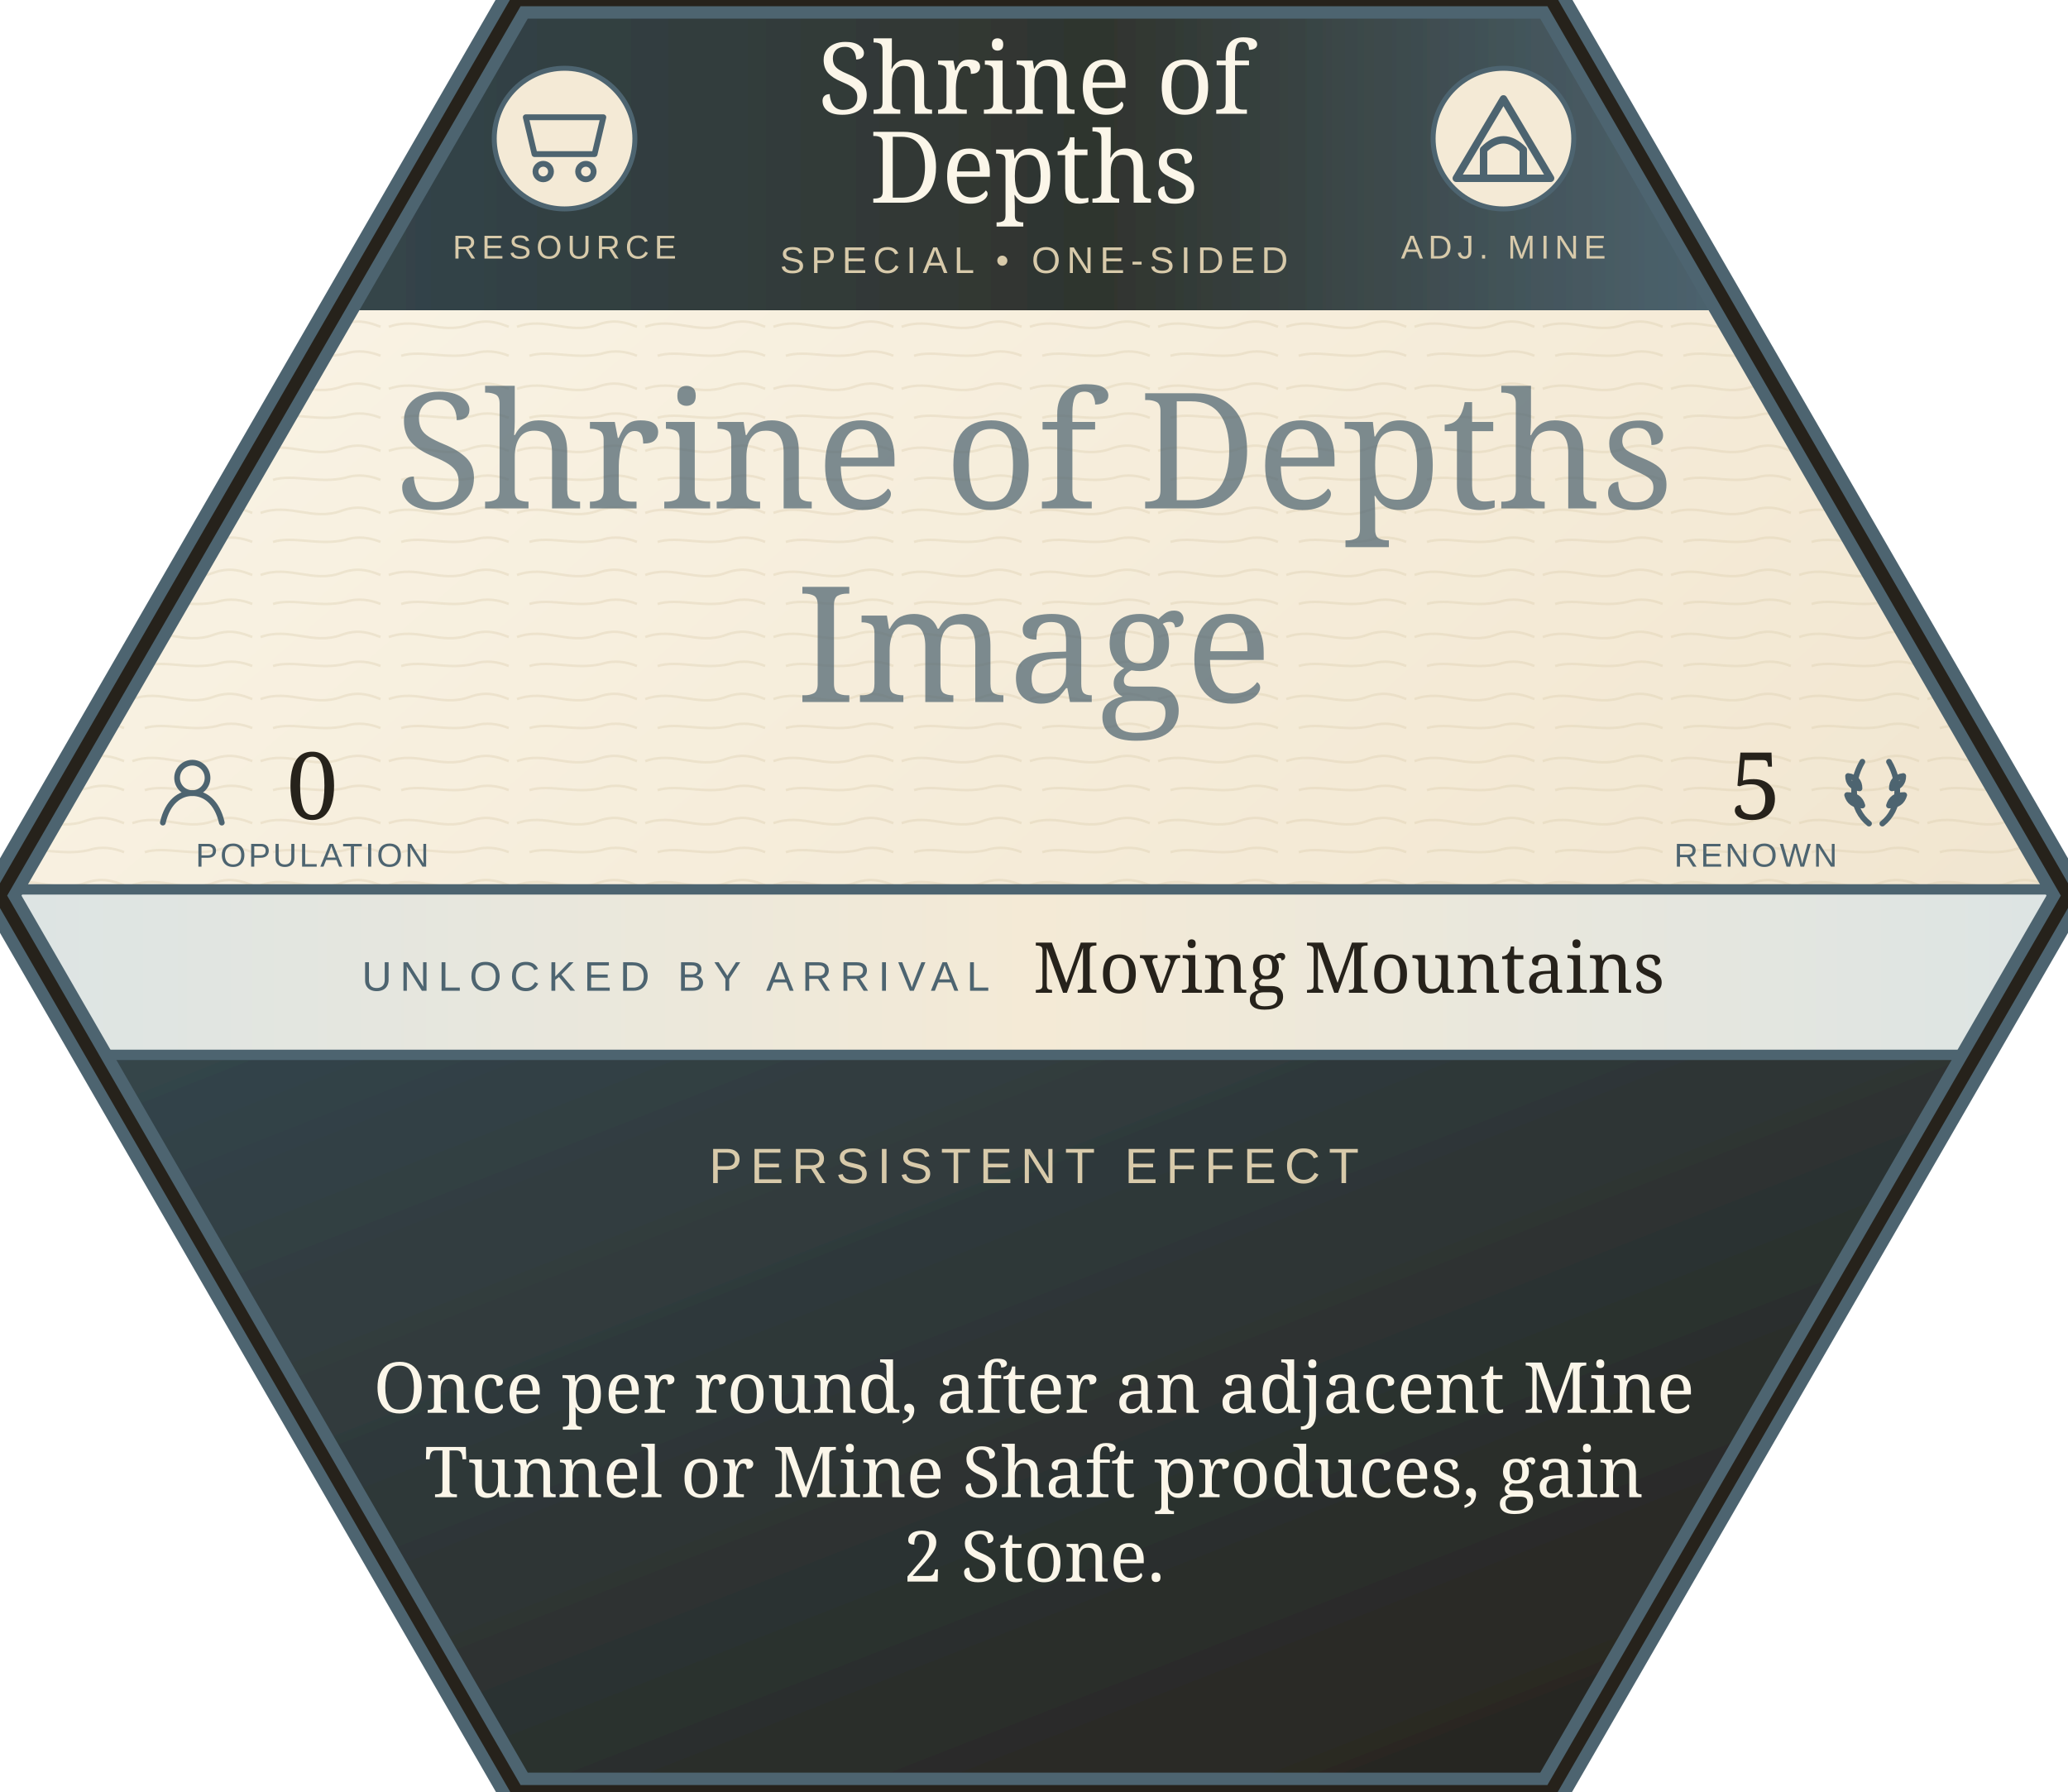
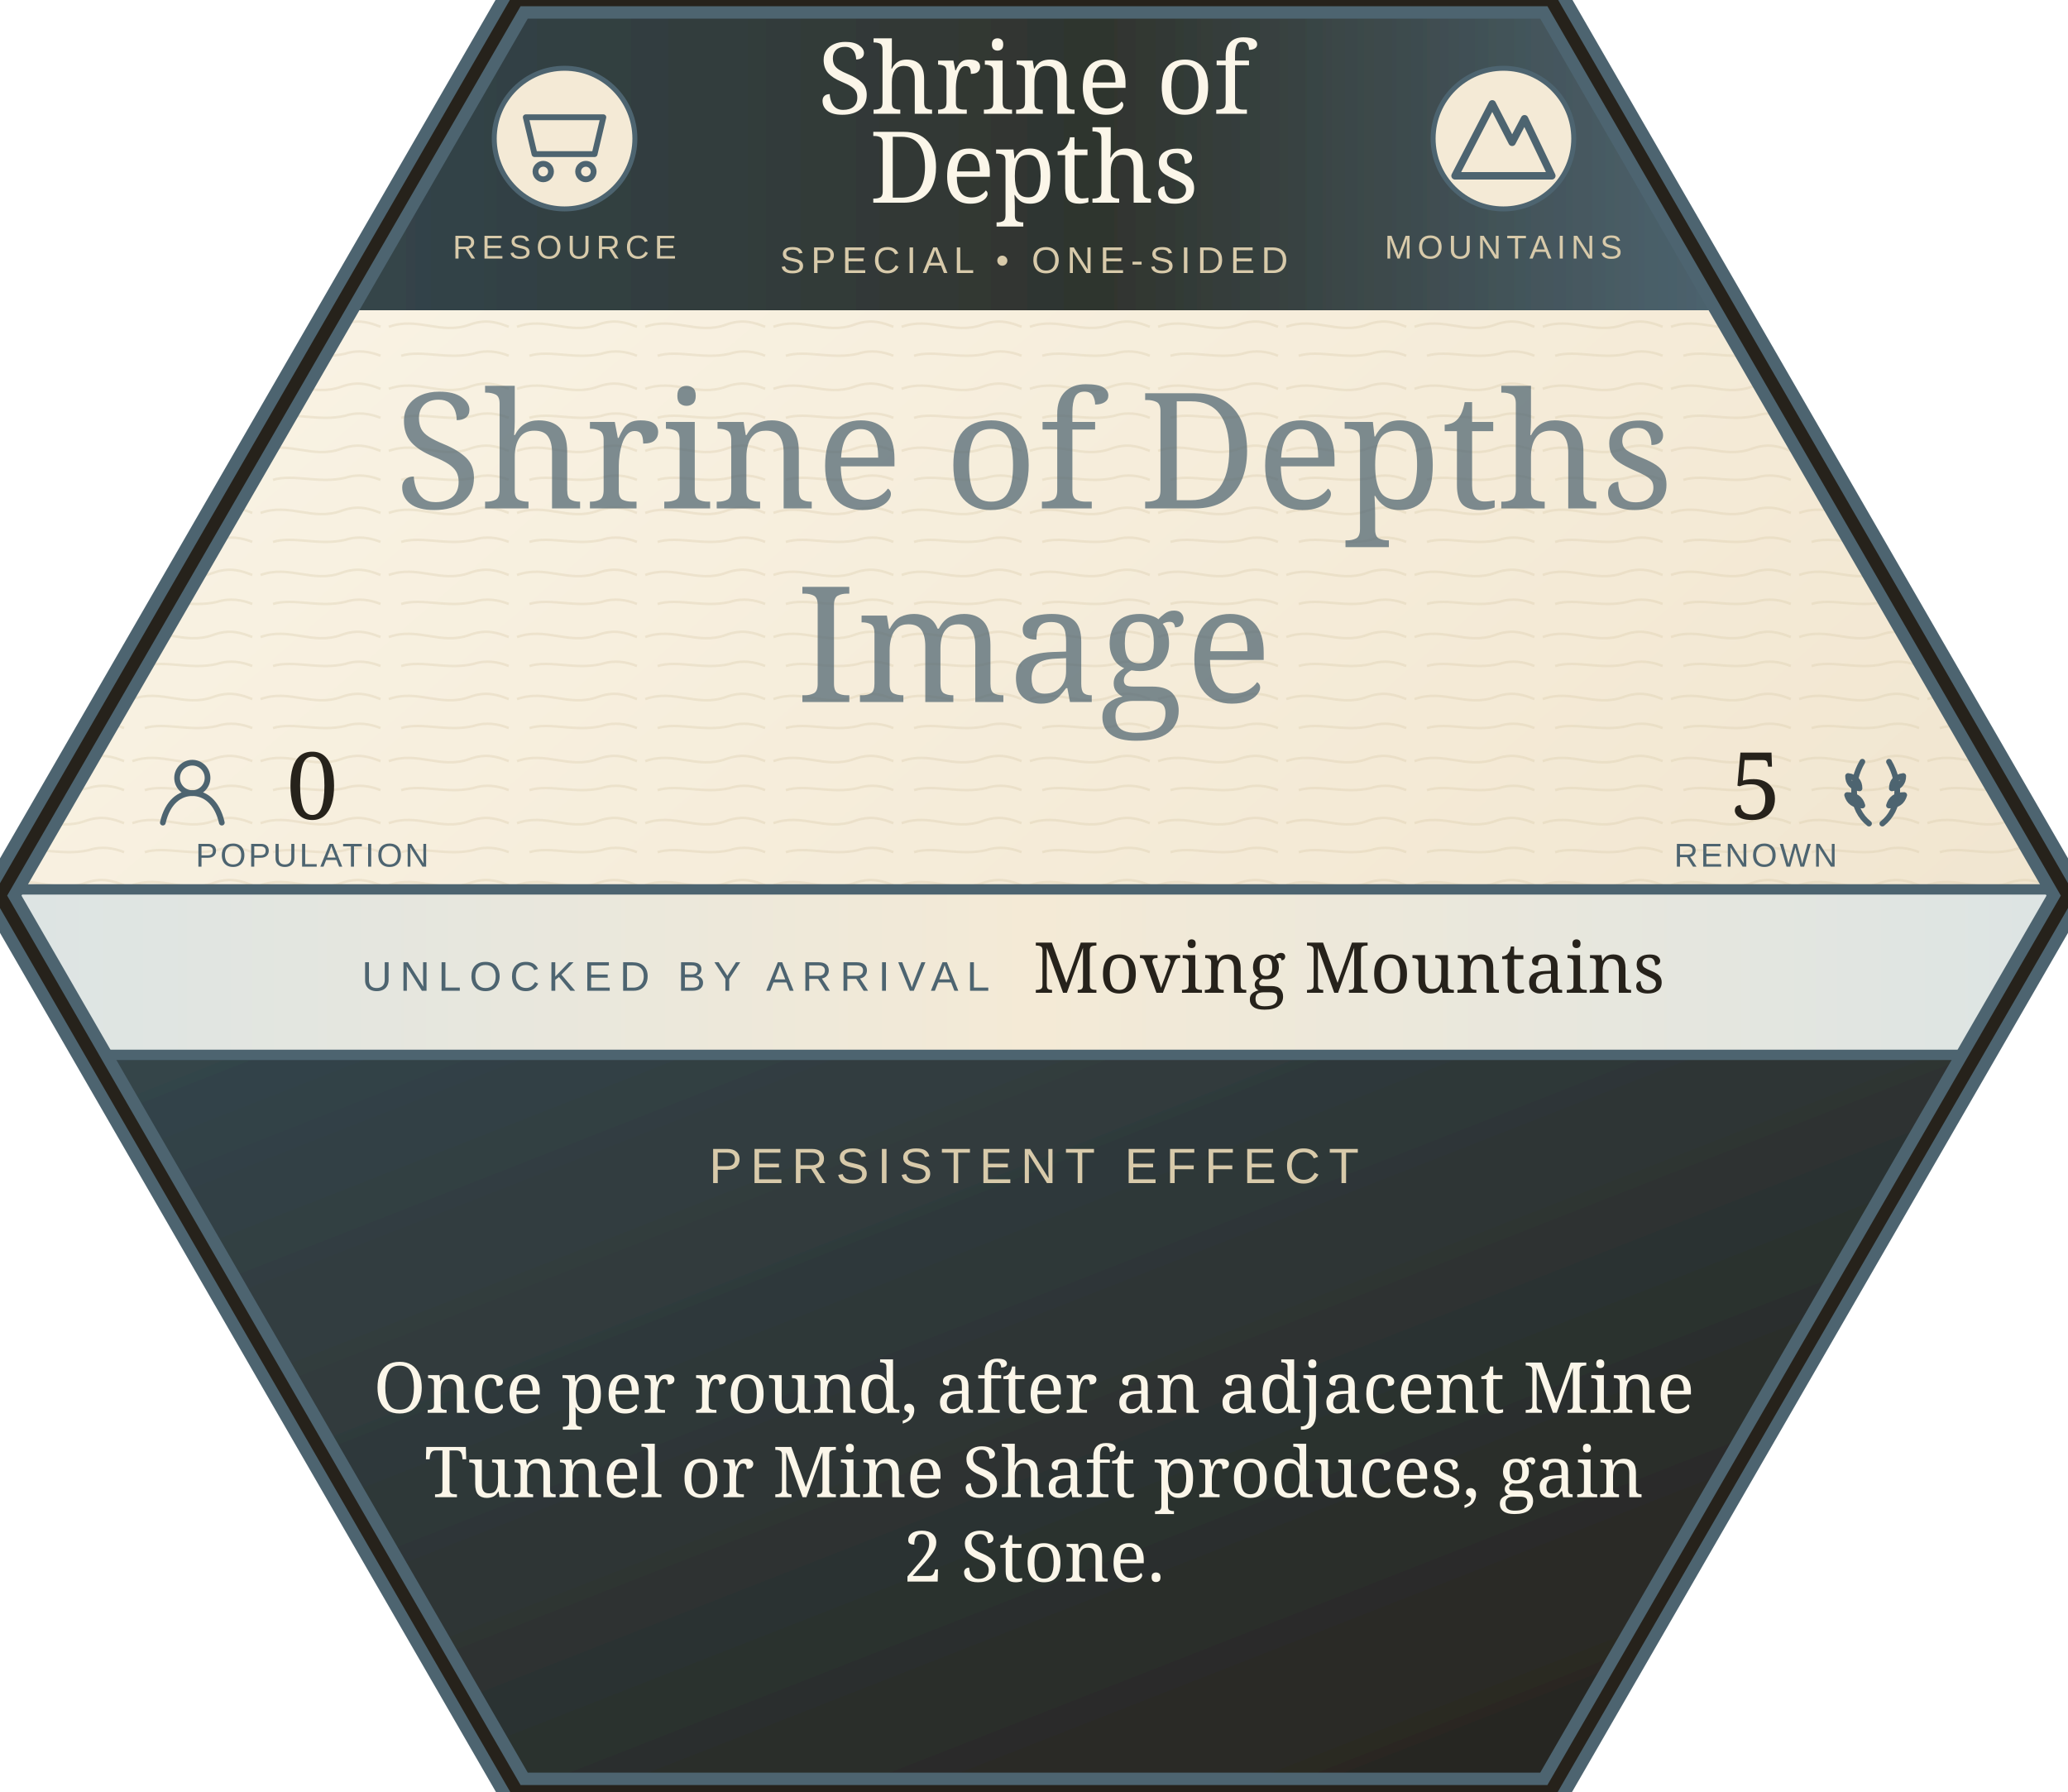
<svg xmlns="http://www.w3.org/2000/svg" data-template-version="1.13" data-source-id="special_shrine_of_depths" data-kind="special" data-face="one-sided" data-footprint="single" data-size-hexes="1" width="60mm" height="51.962mm" viewBox="0 0 1000 866.025" role="img" aria-labelledby="title desc">
  <defs>
    <clipPath id="trim-clip">
      <path d="M250 0H750L1000 433.013 750 866.025H250L0 433.013Z" />
    </clipPath>
    <clipPath id="artwork-clip">
      <path d="M163 150H837L998.261 430H1.739Z" />
    </clipPath>
    <linearGradient id="paper" x1="0" y1="0" x2="1" y2="1">
      <stop offset="0" stop-color="#fbf6e9" />
      <stop offset=".55" stop-color="#f4ead6" />
      <stop offset="1" stop-color="#ede0c8" />
    </linearGradient>
    <linearGradient id="header" x1="0" y1="0" x2="1" y2="0">
      <stop offset="0" stop-color="#34454b" />
      <stop offset=".55" stop-color="#2f342e" />
      <stop offset="1" stop-color="#4d6470" />
    </linearGradient>
    <linearGradient id="unlock" x1="0" y1="0" x2="1" y2="0">
      <stop offset="0" stop-color="#dce4e4" />
      <stop offset=".5" stop-color="#f4ead6" />
      <stop offset="1" stop-color="#dce4e4" />
    </linearGradient>
    <linearGradient id="rules" x1="0" y1="0" x2="1" y2="1">
      <stop offset="0" stop-color="#34454b" />
      <stop offset="1" stop-color="#26221b" />
    </linearGradient>
    <pattern id="paper-fibres" width="62" height="30" patternUnits="userSpaceOnUse">
      <path d="M2 8c14-5 25 4 39-1 8-3 14-1 19 1M8 22c10-3 22 2 35-1 6-2 12-1 17 1" fill="none" stroke="#d8caaa" stroke-width="1.2" opacity=".34" />
    </pattern>
    <filter id="soft-shadow" x="-12%" y="-12%" width="124%" height="128%">
      <feDropShadow dx="0" dy="7" stdDeviation="7" flood-color="#151711" flood-opacity=".24" />
    </filter>
    <symbol id="icon-category-placeholder" viewBox="0 0 100 100">
      <path d="M24 74 68 30M33 20l47 47M24 74l-8 10 10-8M68 30l12-10M33 20l-9-7-11 11 7 9M80 67l7 9-11 11-9-7" />
    </symbol>
    <symbol id="icon-population" viewBox="0 0 100 100">
      <circle cx="50" cy="35" r="16" />
      <path d="M19 82c5-22 18-31 31-31s26 9 31 31" />
    </symbol>
    <symbol id="icon-renown" viewBox="0 0 100 100">
      <path d="M43 83C24 68 23 40 36 18M57 83c19-15 20-43 7-65" />
      <path d="M36 64C27 64 22 60 20 53c9 0 14 4 16 11ZM33 46C25 45 21 40 21 33c8 1 12 6 12 13ZM64 64c9 0 14-4 16-11-9 0-14 4-16 11ZM67 46c8-1 12-6 12-13-8 1-12 6-12 13Z" />
    </symbol>
    <style>
      @font-face{font-family:Almendra;src:url('../../../src/assets/fonts/almendra-latin-regular.woff2') format('woff2');font-weight:400}
      @font-face{font-family:Alegreya;src:url('../../../src/assets/fonts/alegreya-latin-variable.woff2') format('woff2');font-weight:400 500}
      @font-face{font-family:'Alegreya Sans';src:url('../../../src/assets/fonts/alegreya-sans-latin-medium.woff2') format('woff2');font-weight:500}
      text{font-family:Alegreya,Georgia,serif;fill:#26221b}.title{font-family:Almendra,Georgia,serif;font-size:46px;fill:#fbf6e9}.title.second{font-size:43px}
      .side,.corner,.score-label,.unlock-label,.kicker{font-family:'Alegreya Sans',Arial,sans-serif;font-weight:500;letter-spacing:4px}
      .side{font-size:18px;fill:#d8caaa;letter-spacing:3px}.corner{font-size:16px;fill:#d8caaa;letter-spacing:2.5px}.score-value{font-size:45px}.score-label{font-size:16px;fill:#4d6470;letter-spacing:1.2px}
      .unlock-label{font-size:20px;fill:#4d6470}.unlock-name{font-family:Almendra,Georgia,serif;font-size:34px}.kicker{font-size:24px;fill:#d8caaa}
      .rules-copy{font-size:34px;fill:#fbf6e9}.artwork-placeholder{font-family:Almendra,Georgia,serif;fill:#4d6470;opacity:.72}.icon-dark,.score-icon{fill:none;stroke:#4d6470;stroke-width:6;stroke-linecap:round;stroke-linejoin:round}
    </style>
    <symbol id="icon-placement-any-land" viewBox="0 0 100 100">
      <path d="M50 10 84 30v40L50 90 16 70V30Z" />
    </symbol>
    <symbol id="icon-placement-terrain-grasslands" viewBox="0 0 100 100">
      <path d="M14 80h72M34 76c0-21-5-35-14-45M50 76V19M66 76c0-18 6-32 17-43" />
    </symbol>
    <symbol id="icon-placement-terrain-water" viewBox="0 0 100 100">
      <path d="M12 32c12-12 24-12 36 0s24 12 40 0M12 52c12-12 24-12 36 0s24 12 40 0M12 72c12-12 24-12 36 0s24 12 40 0" />
    </symbol>
    <symbol id="icon-placement-terrain-woodland" viewBox="0 0 100 100">
      <path d="m50 12-24 34h14L22 69h20v18h16V69h20L60 46h14Z" />
    </symbol>
    <symbol id="icon-placement-terrain-mountains" viewBox="0 0 100 100">
      <path d="m11 80 30-58 16 31 10-19 22 46Z" />
    </symbol>
    <symbol id="icon-placement-terrain-heaths" viewBox="0 0 100 100">
      <path d="M14 80h72M30 76V38M50 76V26M70 76V45" />
      <circle cx="30" cy="32" r="5" />
      <circle cx="50" cy="20" r="5" />
      <circle cx="70" cy="39" r="5" />
    </symbol>
    <symbol id="icon-placement-terrain-arable" viewBox="0 0 100 100">
      <path d="M50 86V14M50 32c-13 0-21-6-23-17 13-1 21 5 23 17ZM50 47c13 0 21-6 23-17-13-1-21 5-23 17ZM50 61c-13 0-21-6-23-17 13-1 21 5 23 17ZM50 76c13 0 21-6 23-17-13-1-21 5-23 17Z" />
    </symbol>
    <symbol id="icon-placement-terrain-ruins" viewBox="0 0 100 100">
      <path d="M14 82h72M26 76V32h18v44M58 76V44h18v32M22 32h26M54 44h26" />
    </symbol>
    <symbol id="icon-placement-standard-land" viewBox="0 0 100 100" />
    <symbol id="icon-placement-adjacent-water" viewBox="0 0 100 100">
      <path d="M18 17h24l12 21h24l12 21-12 21H54L42 59H18L6 38ZM54 38 42 59" />
      <path d="M51 54c5-5 10-5 15 0s10 5 16 0M51 65c5-5 10-5 15 0s10 5 16 0" />
    </symbol>
    <symbol id="icon-placement-adjacent-ruins" viewBox="0 0 100 100">
      <path d="M18 17h24l12 21h24l12 21-12 21H54L42 59H18L6 38ZM54 38 42 59" />
      <path d="M53 70h27M58 67V52h7v15M70 67V57h7v10" />
    </symbol>
    <symbol id="icon-placement-category-resource" viewBox="-64 -64 128 128">
      <path d="M-40-22h80l-9 38h-62Z" />
      <circle cx="-22" cy="34" r="8" />
      <circle cx="22" cy="34" r="8" />
    </symbol>
    <symbol id="icon-placement-category-housing" viewBox="-64 -64 128 128">
      <path d="M-46-6 0-44 46-6M-34-15V40H34V-15" />
    </symbol>
    <symbol id="icon-placement-category-crafting" viewBox="-64 -64 128 128">
      <g transform="rotate(-38)">
        <rect x="-38" y="-34" width="76" height="28" rx="5" />
        <path d="M0-6V48" />
      </g>
    </symbol>
    <symbol id="icon-placement-category-merchant" viewBox="-64 -64 128 128">
      <path d="M0-44V42M-38-27H38M-20 44H20" />
      <path d="M-30-27-44 8M-30-27-16 8M30-27 16 8M30-27 44 8" />
      <path d="M-48 8h36l-5 10h-26ZM12 8h36l-5 10H17Z" />
    </symbol>
    <symbol id="icon-placement-category-social" viewBox="-64 -64 128 128">
      <path d="M0 28C-23 14-18-7-4-38c3 18 14 19 18 2 19 22 18 48-14 64Z" />
      <path d="M-34 43 30 25M30 43-34 25" />
    </symbol>
    <symbol id="icon-placement-category-wellbeing" viewBox="-64 -64 128 128">
      <circle cx="0" cy="0" r="27" />
      <path d="M38 0h16M26.87 26.87l11.31 11.31M0 38v16M-26.87 26.87l-11.31 11.31M-38 0h-16M-26.87-26.87l-11.31-11.31M0-38v-16M26.87-26.87l11.31-11.31" />
    </symbol>
    <symbol id="icon-placement-category-travel" viewBox="-64 -64 128 128">
      <circle cx="0" cy="0" r="45" />
      <circle cx="0" cy="0" r="8" />
      <path d="M0 0h37M0 0l26.16 26.16M0 0v37M0 0l-26.16 26.16M0 0h-37M0 0l-26.16-26.16M0 0v-37M0 0l26.16-26.16" />
    </symbol>
    <symbol id="icon-placement-category-housing-wellbeing" viewBox="0 0 100 100">
      <path d="m8 58 24-20 24 20M14 53v29h36V53" />
      <circle cx="75" cy="30" r="11" />
      <path d="M75 12v6M75 42v6M57 30h6M87 30h6" />
    </symbol>
    <symbol id="icon-placement-named-lumber" viewBox="0 0 100 100">
      <circle cx="50" cy="51" r="31" />
      <circle cx="50" cy="51" r="18" />
      <path d="m50 33-7 9 8 8-6 10 7 9-2 13" />
    </symbol>
    <symbol id="icon-placement-named-mine" viewBox="0 0 100 100">
      <path d="m12 82 38-64 38 64Z" />
      <path d="M34 82V59Q50 43 66 59V82" />
    </symbol>
    <symbol id="icon-placement-named-gathering" viewBox="-64 -64 128 128">
      <path d="M-40-22h80l-9 38h-62Z" />
      <circle cx="-22" cy="34" r="8" />
      <circle cx="22" cy="34" r="8" />
    </symbol>
    <symbol id="icon-placement-named-farm" viewBox="0 0 100 100">
      <path d="M50 87V14M50 34c-14 0-22-7-24-18 14-1 22 5 24 18ZM50 50c14 0 22-7 24-18-14-1-22 5-24 18ZM50 65c-14 0-22-7-24-18 14-1 22 5 24 18ZM50 80c14 0 22-7 24-18-14-1-22 5-24 18Z" />
    </symbol>
    <symbol id="icon-placement-named-dig-site" viewBox="0 0 100 100">
      <path d="M40 17h20M50 17v43" />
      <path d="M36 60h28L58 84H42Z" />
    </symbol>
    <symbol id="icon-placement-rule" viewBox="0 0 100 100">
      <path d="M50 89S20 62 20 39a30 30 0 0 1 60 0c0 23-30 50-30 50Z" />
      <circle cx="50" cy="39" r="10" />
    </symbol>
  </defs>
  <g id="background" filter="url(#soft-shadow)" clip-path="url(#trim-clip)">
    <rect width="1000" height="866.025" fill="url(#paper)" />
    <rect width="1000" height="866.025" fill="url(#paper-fibres)" />
    <path d="M250 0H750L837 150H163Z" fill="url(#header)" />
    <path d="M1.739 430H998.261L955.551 510H44.449Z" fill="url(#unlock)" />
    <path d="M44.449 510H955.551L750 866.025H250Z" fill="url(#rules)" />
  </g>
  <g id="artwork" clip-path="url(#artwork-clip)">
    <text class="artwork-placeholder" data-field="artwork-image-1" x="500" y="245.82" text-anchor="middle" style="font-size:78px" data-safe-width="640.37">Shrine of Depths</text>
    <text class="artwork-placeholder" data-field="artwork-image-2" x="500" y="339.42" text-anchor="middle" style="font-size:78px" data-safe-width="748.19">Image</text>
  </g>
  <g id="structure">
    <path d="M1.739 430H998.261M44.449 510H955.551" fill="none" stroke="#4d6470" stroke-width="5" />
  </g>
  <g id="content">
    <circle cx="273" cy="67" r="34" fill="#f4ead6" stroke="#4d6470" stroke-width="2.4" />
    <g class="icon-dark" data-tile-type-icon="category-resource" data-tile-type="resource" data-tile-type-glyph="gathering-cart" transform="translate(243 37) scale(.6)">
      <use href="#icon-placement-category-resource" width="100" height="100" />
    </g>
    <text class="corner" data-field="category-label-1" x="273" y="125" text-anchor="middle" style="font-size:16px" data-safe-x1="177" data-safe-x2="369">RESOURCE</text>
    <circle cx="727" cy="67" r="34" fill="#f4ead6" stroke="#4d6470" stroke-width="2.4" />
-     <g class="icon-dark" data-placement-icon="named-mine" data-placement-kind="adjacent-named-tile" transform="translate(697 37) scale(.6)">
-       <use href="#icon-placement-named-mine" width="100" height="100" />
-     </g>
-     <text class="corner" data-field="requirement-label-1" x="727" y="125" text-anchor="middle" style="font-size:16px" data-safe-x1="631" data-safe-x2="823">ADJ. MINE</text>
+     <g class="icon-dark" data-placement-icon="terrain-mountains" data-placement-kind="terrain" transform="translate(697 37) scale(.6)">
+       <use href="#icon-placement-terrain-mountains" width="100" height="100" />
+     </g>
+     <text class="corner" data-field="requirement-label-1" x="727" y="125" text-anchor="middle" style="font-size:16px" data-safe-x1="631" data-safe-x2="823">MOUNTAINS</text>
    <text class="title" data-field="tile-name-line-1" x="500" y="55" text-anchor="middle" style="font-size:48px" data-safe-x1="320" data-safe-x2="680">Shrine of</text>
    <text class="title" data-field="tile-name-line-2" x="500" y="98" text-anchor="middle" style="font-size:48px" data-safe-x1="320" data-safe-x2="680">Depths</text>
    <text class="side" x="500" y="132" text-anchor="middle">SPECIAL • ONE-SIDED</text>
    <g data-field="population" transform="translate(93 383)">
      <g class="score-icon" transform="translate(-23 -23) scale(.46)">
        <use href="#icon-population" width="100" height="100" />
      </g>
      <text class="score-value" x="58" y="13" text-anchor="middle">0</text>
      <text class="score-label" x="58" y="36" text-anchor="middle">POPULATION</text>
    </g>
    <g data-field="renown" transform="translate(907 383)">
      <g class="score-icon" transform="translate(-23 -23) scale(.46)">
        <use href="#icon-renown" width="100" height="100" />
      </g>
      <text class="score-value" x="-58" y="13" text-anchor="middle">5</text>
      <text class="score-label" x="-58" y="36" text-anchor="middle">RENOWN</text>
    </g>
    <text class="unlock-label" x="175" y="479">UNLOCKED BY ARRIVAL</text>
    <text class="unlock-name" data-field="arrival-name" x="805" y="480" text-anchor="end" style="font-size:34px" data-safe-x1="385" data-safe-x2="820">Moving Mountains</text>
    <text class="kicker" data-field="effect-type" x="500" y="572" text-anchor="middle">PERSISTENT EFFECT</text>
    <text class="rules-copy" data-field="effect-line-1" x="500" y="683.06" text-anchor="middle" style="font-size:34px" data-safe-width="611.27">Once per round, after an adjacent Mine</text>
    <text class="rules-copy" data-field="effect-line-2" x="500" y="723.86" text-anchor="middle" style="font-size:34px" data-safe-width="564.16">Tunnel or Mine Shaft produces, gain</text>
    <text class="rules-copy" data-field="effect-line-3" x="500" y="764.66" text-anchor="middle" style="font-size:34px" data-safe-width="517.05">2 Stone.</text>
  </g>
  <g id="trim">
    <path d="M250 0H750L1000 433.013 750 866.025H250L0 433.013Z" fill="none" stroke="#4d6470" stroke-width="18" stroke-linejoin="round" />
    <path d="M250 0H750L1000 433.013 750 866.025H250L0 433.013Z" fill="none" stroke="#26221b" stroke-width="6" stroke-linejoin="round" />
  </g>
</svg>
